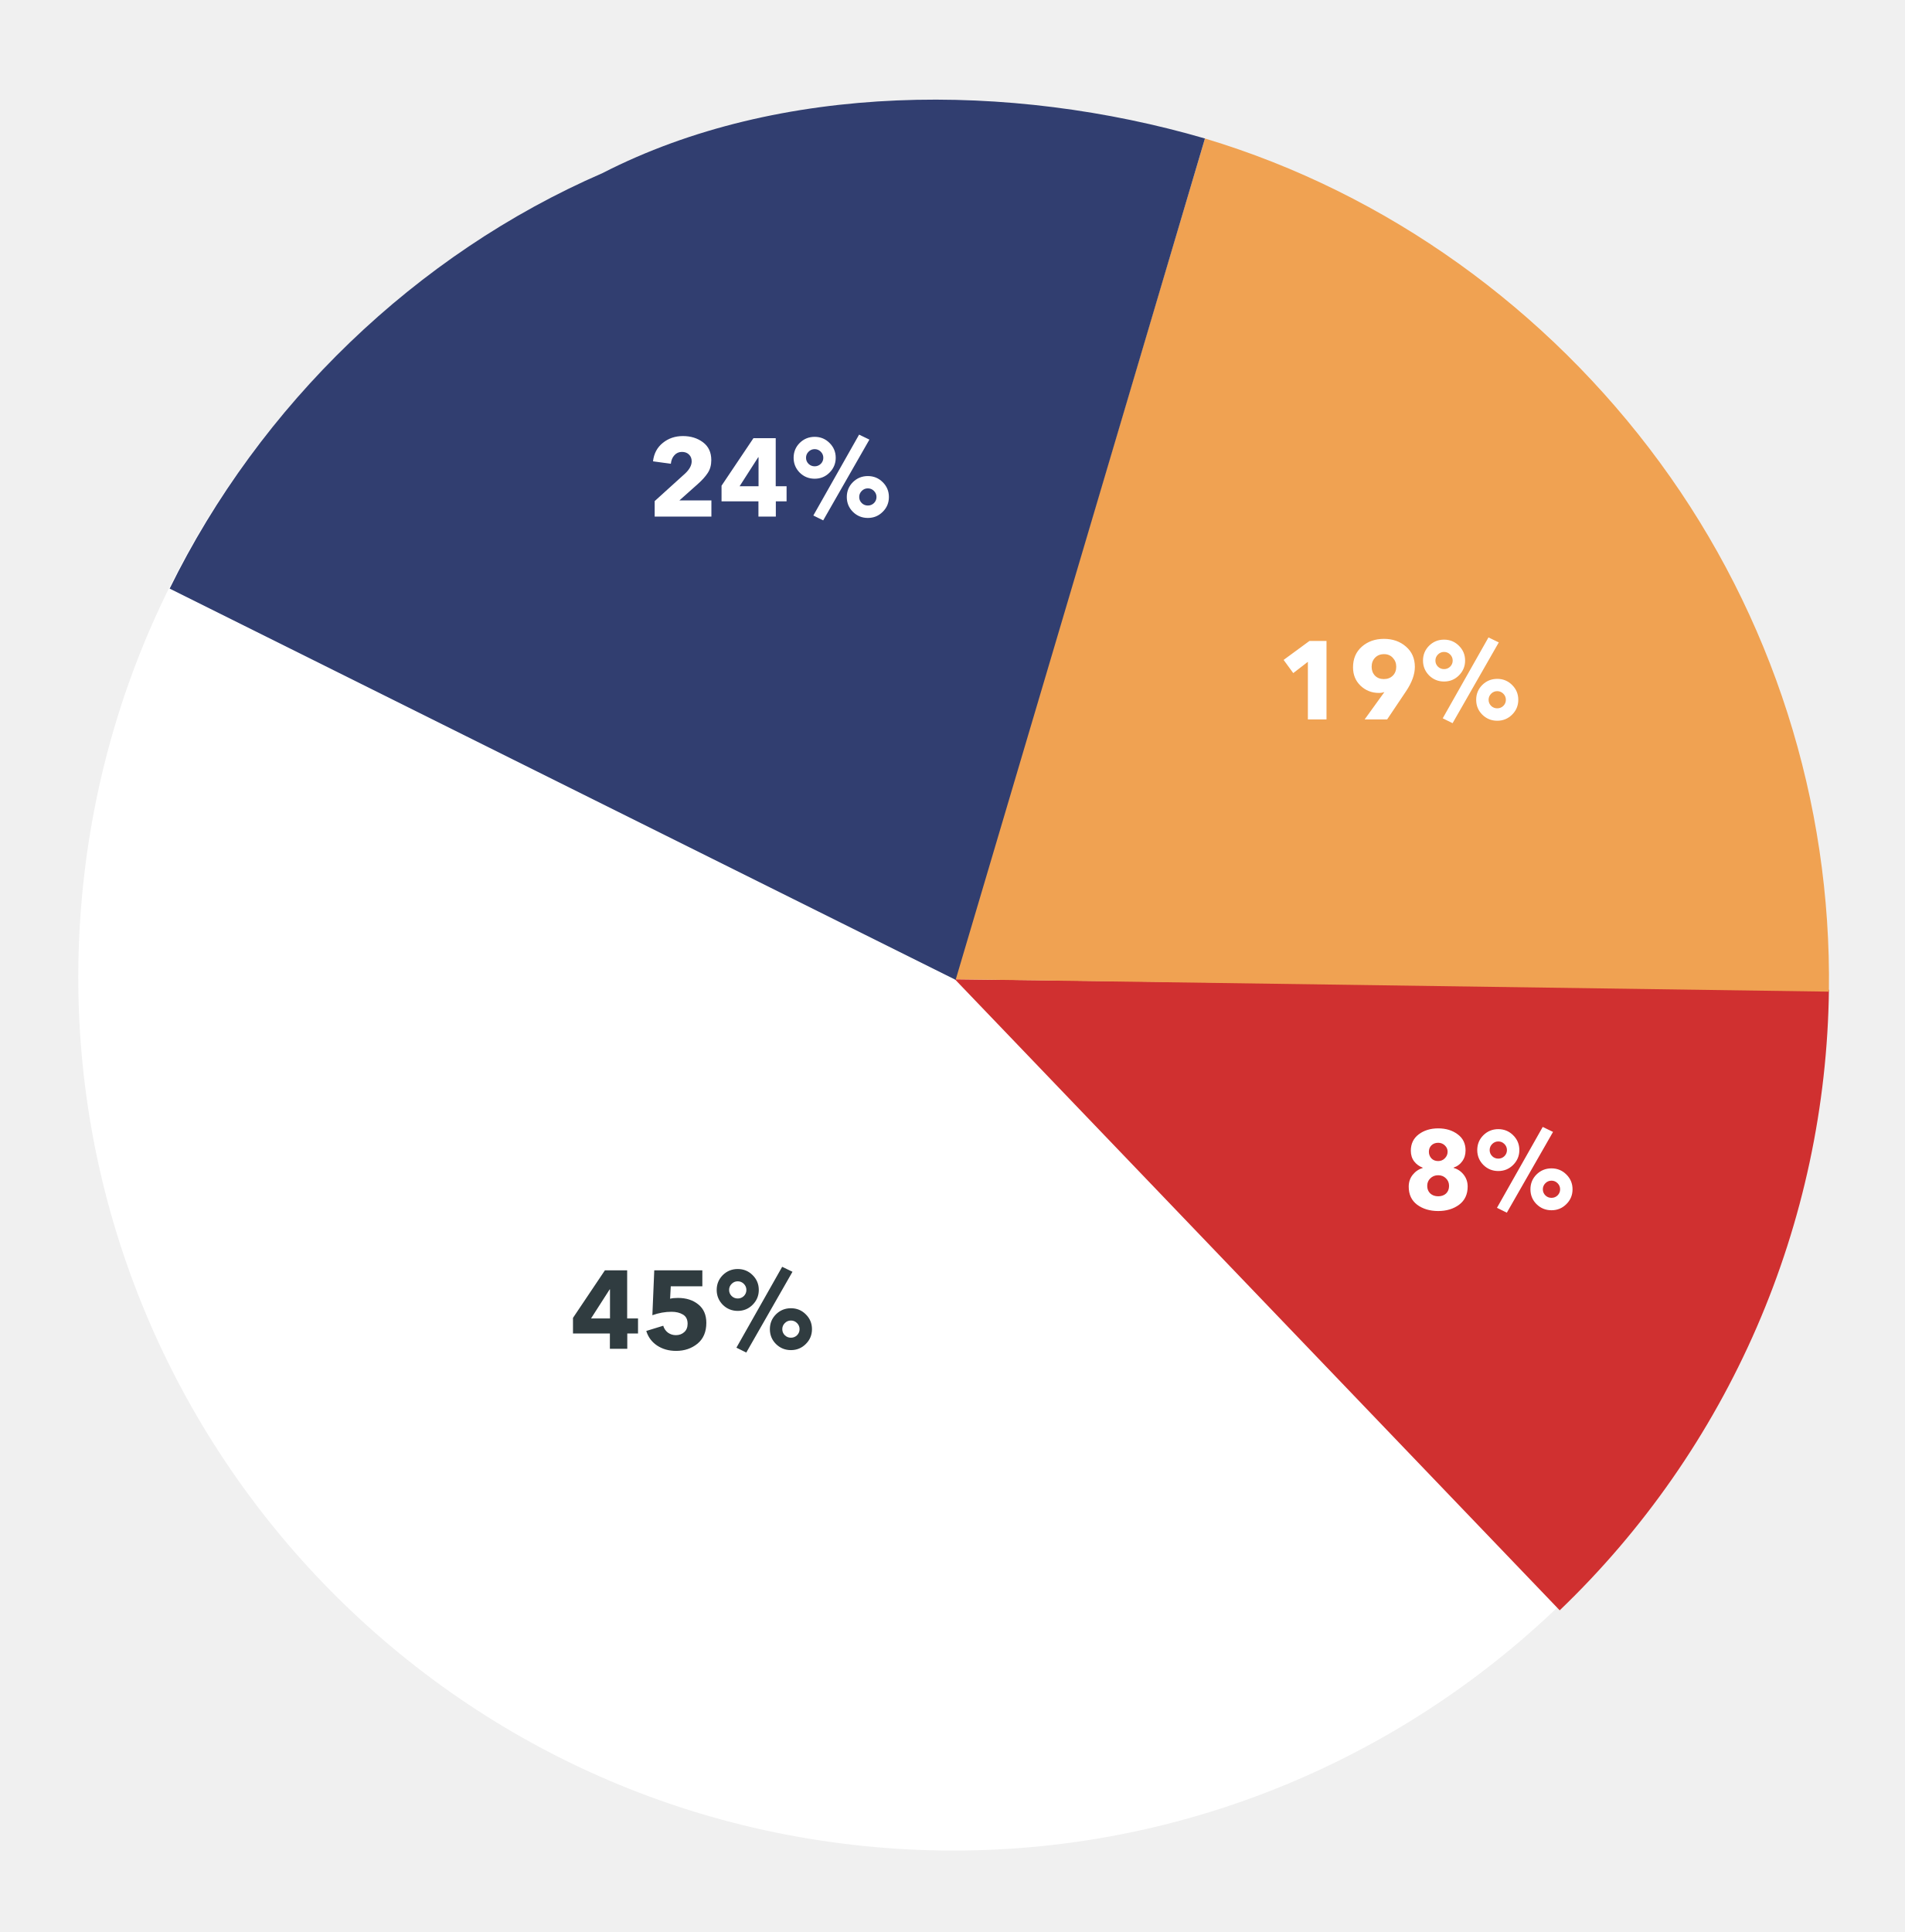
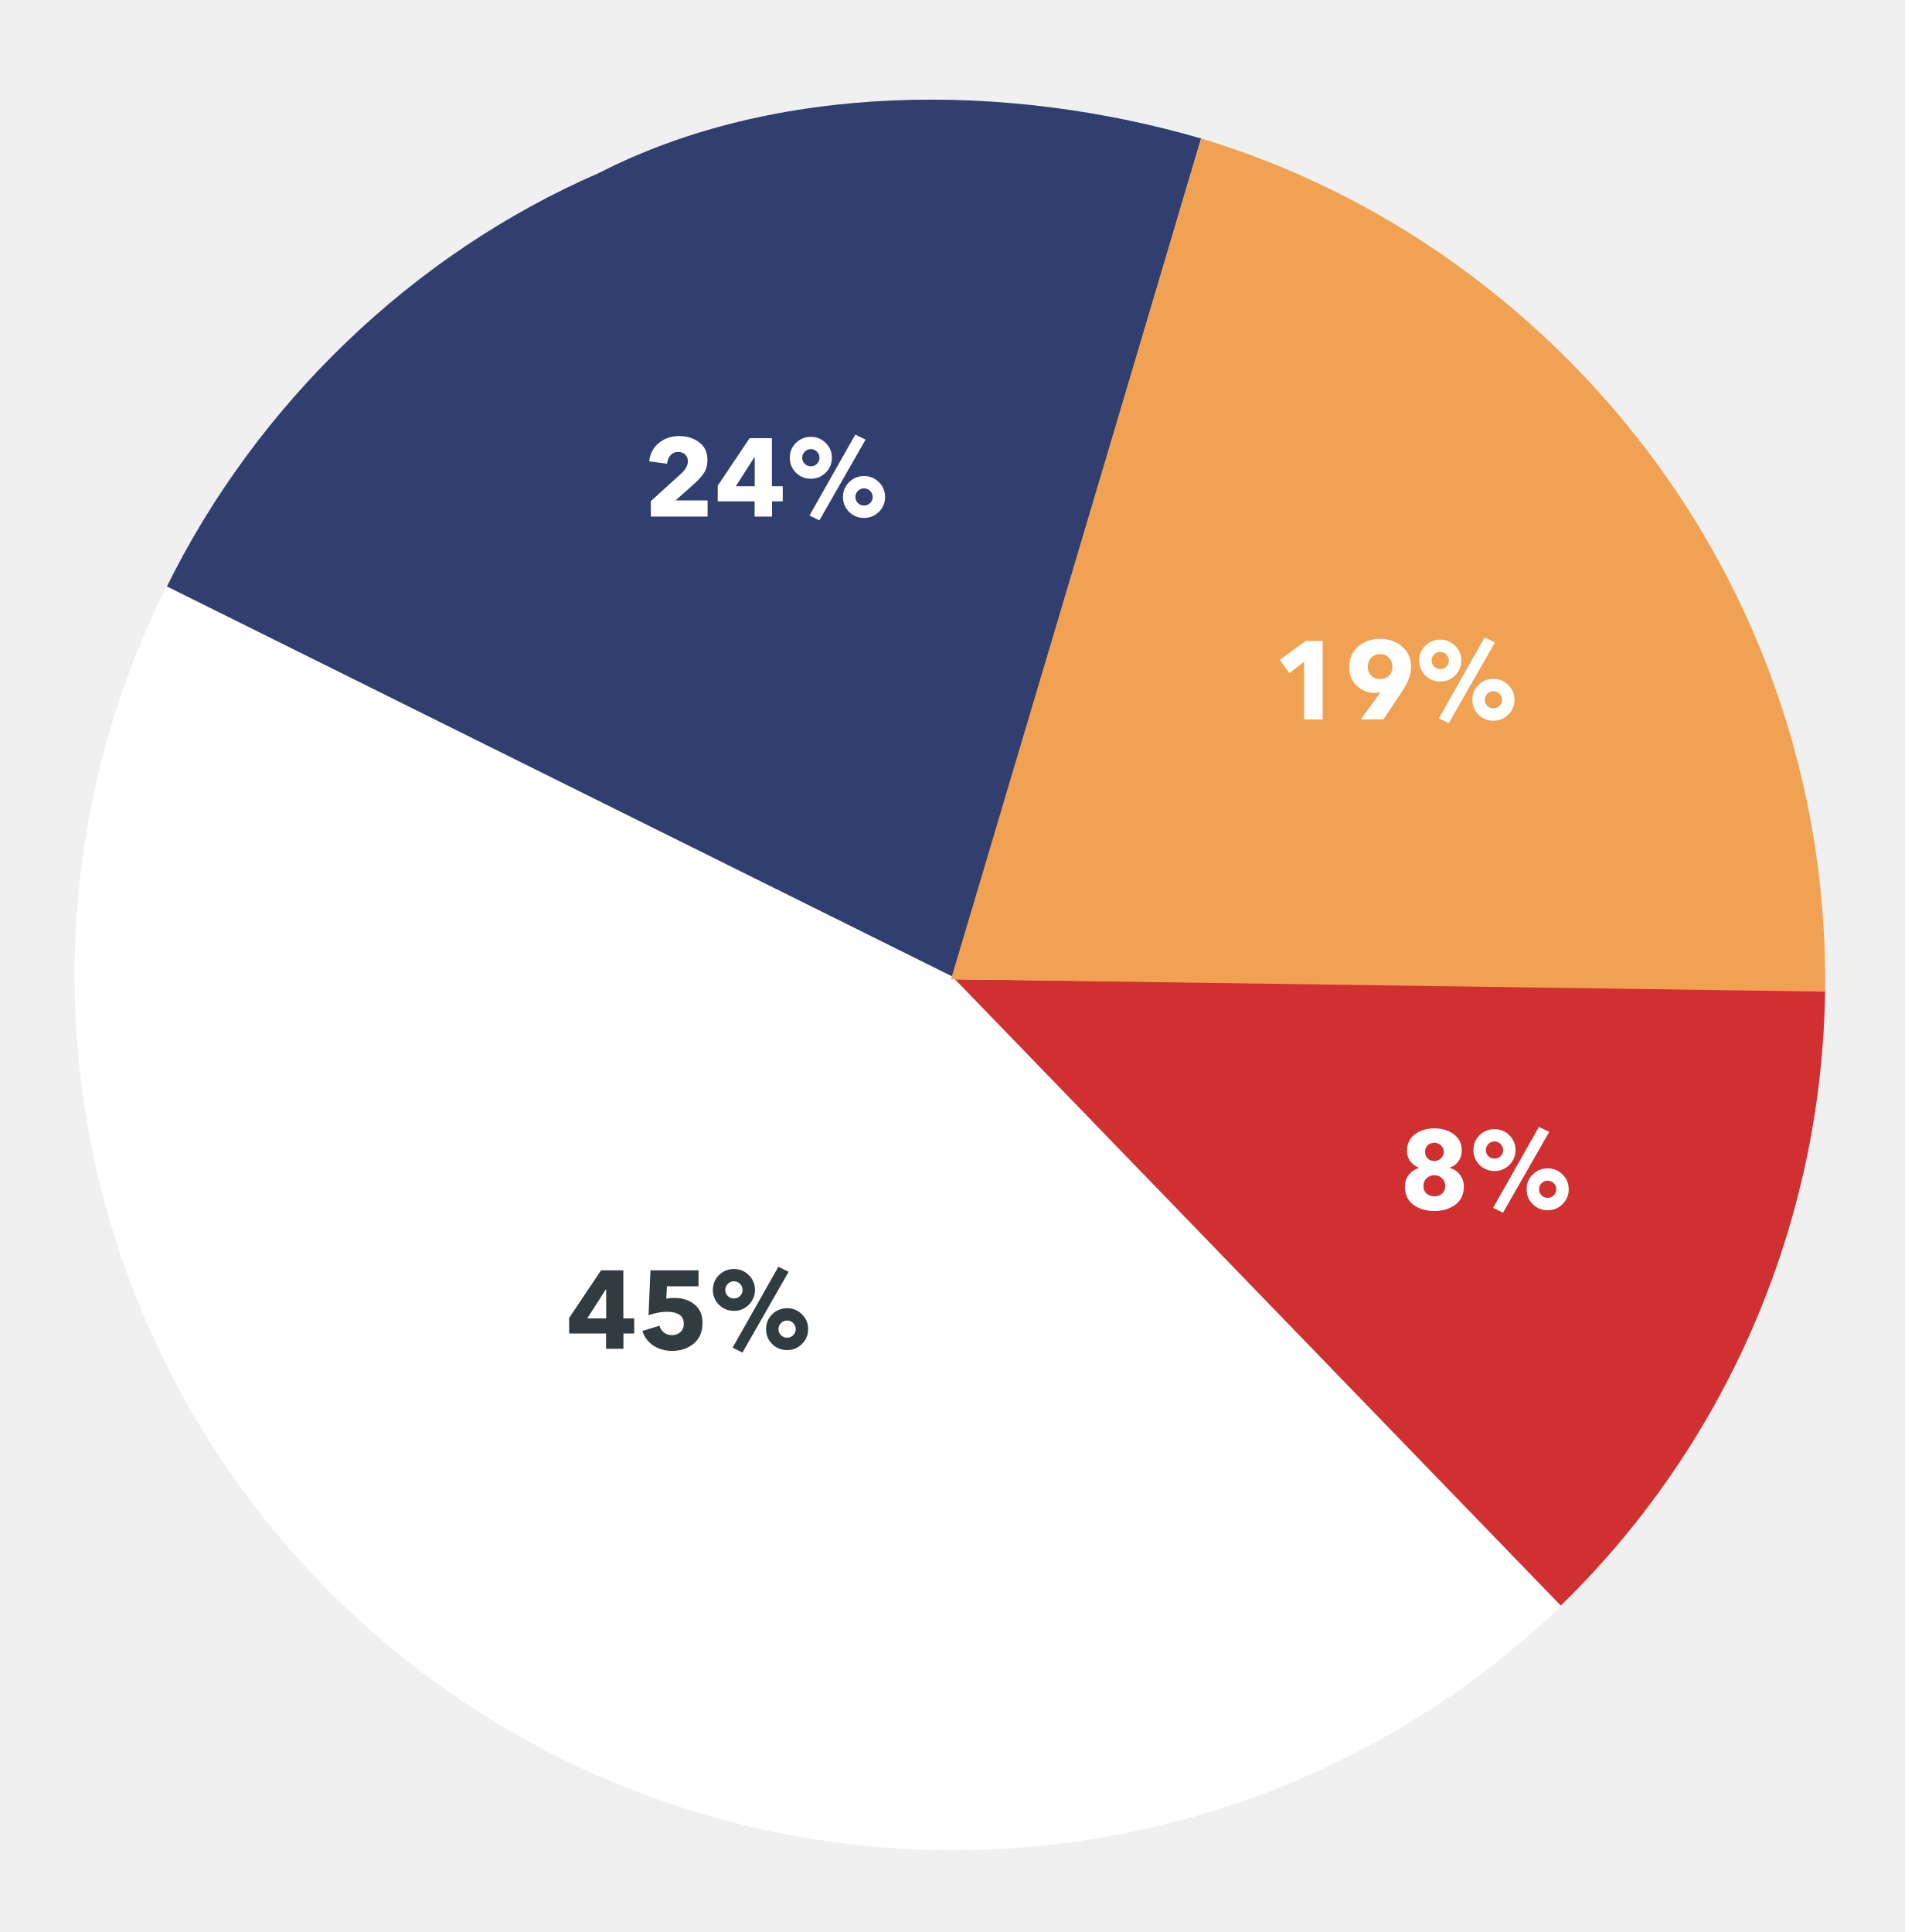
- <svg xmlns="http://www.w3.org/2000/svg" width="275" height="279" viewBox="0 0 275 279" fill="none" preserveAspectRatio="none">
-   <g>
-     <circle cx="137.544" cy="141" r="126.232" transform="rotate(-174.877 137.544 141)" fill="white" />
-     <path d="M102.731 74.604H94.539V72.364L98.955 68.364C99.574 67.778 99.883 67.196 99.883 66.62C99.883 66.215 99.755 65.89 99.499 65.644C99.243 65.388 98.902 65.26 98.475 65.26C98.038 65.26 97.675 65.42 97.387 65.74C97.099 66.05 96.929 66.46 96.875 66.972L94.299 66.62C94.427 65.5 94.897 64.615 95.707 63.964C96.518 63.303 97.489 62.972 98.619 62.972C99.75 62.972 100.715 63.271 101.515 63.868C102.315 64.466 102.715 65.324 102.715 66.444C102.715 67.17 102.545 67.788 102.203 68.3C101.873 68.812 101.382 69.356 100.731 69.932L98.107 72.268H102.731V74.604ZM113.587 72.396H112.035V74.604H109.523V72.396H104.195V70.14L108.803 63.276H112.019V70.22H113.587V72.396ZM109.539 70.22V66.028H109.491L106.803 70.22H109.539ZM127.467 69.628C128.064 70.215 128.363 70.93 128.363 71.772C128.363 72.615 128.064 73.33 127.467 73.916C126.88 74.503 126.166 74.796 125.323 74.796C124.48 74.796 123.76 74.503 123.163 73.916C122.576 73.33 122.283 72.615 122.283 71.772C122.283 70.93 122.576 70.215 123.163 69.628C123.76 69.042 124.48 68.748 125.323 68.748C126.166 68.748 126.88 69.042 127.467 69.628ZM126.203 72.652C126.448 72.407 126.571 72.114 126.571 71.772C126.571 71.431 126.448 71.138 126.203 70.892C125.958 70.647 125.664 70.524 125.323 70.524C124.982 70.524 124.688 70.647 124.443 70.892C124.198 71.138 124.075 71.431 124.075 71.772C124.075 72.114 124.198 72.407 124.443 72.652C124.688 72.887 124.982 73.004 125.323 73.004C125.664 73.004 125.958 72.887 126.203 72.652ZM120.683 66.108C120.683 66.94 120.384 67.655 119.787 68.252C119.2 68.839 118.486 69.132 117.643 69.132C116.8 69.132 116.08 68.839 115.483 68.252C114.896 67.655 114.603 66.94 114.603 66.108C114.603 65.266 114.896 64.551 115.483 63.964C116.08 63.378 116.8 63.084 117.643 63.084C118.486 63.084 119.2 63.378 119.787 63.964C120.384 64.551 120.683 65.266 120.683 66.108ZM118.523 66.988C118.768 66.743 118.891 66.45 118.891 66.108C118.891 65.767 118.768 65.474 118.523 65.228C118.278 64.983 117.984 64.86 117.643 64.86C117.302 64.86 117.008 64.983 116.763 65.228C116.518 65.474 116.395 65.767 116.395 66.108C116.395 66.45 116.518 66.743 116.763 66.988C117.008 67.223 117.302 67.34 117.643 67.34C117.984 67.34 118.278 67.223 118.523 66.988ZM125.547 63.484L118.875 75.148L117.451 74.444L124.059 62.764L125.547 63.484Z" fill="white" />
+ <svg xmlns="http://www.w3.org/2000/svg" width="275" height="279" viewBox="0 0 275 279" fill="none">
+   <g class="diagram-group">
+     <path d="M173.448 20C145.283 11.804 112.043 11.871 86.448 25C59.541 36.681 36.948 58.5 23.948 85L137.448 141.5L173.448 20Z" fill="#313E70" />
+     <path d="M102.179 74.604H93.987V72.364L98.403 68.364C99.022 67.778 99.331 67.196 99.331 66.62C99.331 66.215 99.203 65.89 98.947 65.644C98.691 65.388 98.35 65.26 97.923 65.26C97.486 65.26 97.123 65.42 96.835 65.74C96.547 66.05 96.377 66.46 96.323 66.972L93.747 66.62C93.875 65.5 94.345 64.615 95.155 63.964C95.966 63.303 96.937 62.972 98.067 62.972C99.198 62.972 100.163 63.271 100.963 63.868C101.763 64.466 102.163 65.324 102.163 66.444C102.163 67.17 101.993 67.788 101.651 68.3C101.321 68.812 100.83 69.356 100.179 69.932L97.555 72.268H102.179V74.604ZM113.035 72.396H111.483V74.604H108.971V72.396H103.643V70.14L108.251 63.276H111.467V70.22H113.035V72.396ZM108.987 70.22V66.028H108.939L106.251 70.22H108.987ZM126.915 69.628C127.512 70.215 127.811 70.93 127.811 71.772C127.811 72.615 127.512 73.33 126.915 73.916C126.328 74.503 125.614 74.796 124.771 74.796C123.928 74.796 123.208 74.503 122.611 73.916C122.024 73.33 121.731 72.615 121.731 71.772C121.731 70.93 122.024 70.215 122.611 69.628C123.208 69.042 123.928 68.748 124.771 68.748C125.614 68.748 126.328 69.042 126.915 69.628ZM125.651 72.652C125.896 72.407 126.019 72.114 126.019 71.772C126.019 71.431 125.896 71.138 125.651 70.892C125.406 70.647 125.112 70.524 124.771 70.524C124.43 70.524 124.136 70.647 123.891 70.892C123.646 71.138 123.523 71.431 123.523 71.772C123.523 72.114 123.646 72.407 123.891 72.652C124.136 72.887 124.43 73.004 124.771 73.004C125.112 73.004 125.406 72.887 125.651 72.652ZM120.131 66.108C120.131 66.94 119.832 67.655 119.235 68.252C118.648 68.839 117.934 69.132 117.091 69.132C116.248 69.132 115.528 68.839 114.931 68.252C114.344 67.655 114.051 66.94 114.051 66.108C114.051 65.266 114.344 64.551 114.931 63.964C115.528 63.378 116.248 63.084 117.091 63.084C117.934 63.084 118.648 63.378 119.235 63.964C119.832 64.551 120.131 65.266 120.131 66.108ZM117.971 66.988C118.216 66.743 118.339 66.45 118.339 66.108C118.339 65.767 118.216 65.474 117.971 65.228C117.726 64.983 117.432 64.86 117.091 64.86C116.75 64.86 116.456 64.983 116.211 65.228C115.966 65.474 115.843 65.767 115.843 66.108C115.843 66.45 115.966 66.743 116.211 66.988C116.456 67.223 116.75 67.34 117.091 67.34C117.432 67.34 117.726 67.223 117.971 66.988ZM124.995 63.484L118.323 75.148L116.899 74.444L123.507 62.764L124.995 63.484Z" fill="white" />
  </g>
-   <g>
-     <path d="M225.231 232.546C237.339 220.941 247.014 207.039 253.689 191.653C260.364 176.267 263.906 159.705 264.108 142.934L137.885 141.413L225.231 232.546Z" fill="#D03030" />
-     <path d="M211.94 171.348C211.94 172.479 211.529 173.354 210.708 173.972C209.887 174.58 208.879 174.884 207.684 174.884C206.479 174.884 205.465 174.58 204.644 173.972C203.833 173.364 203.428 172.495 203.428 171.364C203.428 170.703 203.62 170.132 204.004 169.652C204.388 169.172 204.873 168.842 205.46 168.66V168.628C204.948 168.436 204.532 168.132 204.212 167.716C203.892 167.29 203.732 166.778 203.732 166.18C203.732 165.178 204.111 164.388 204.868 163.812C205.636 163.236 206.575 162.948 207.684 162.948C208.793 162.948 209.727 163.231 210.484 163.796C211.252 164.351 211.636 165.13 211.636 166.132C211.636 166.74 211.476 167.263 211.156 167.7C210.847 168.138 210.431 168.442 209.908 168.612V168.66C210.495 168.82 210.98 169.146 211.364 169.636C211.748 170.127 211.94 170.698 211.94 171.348ZM208.644 167.268C208.911 167.002 209.044 166.687 209.044 166.324C209.044 165.962 208.911 165.658 208.644 165.412C208.377 165.156 208.057 165.028 207.684 165.028C207.289 165.028 206.964 165.151 206.708 165.396C206.463 165.642 206.34 165.951 206.34 166.324C206.34 166.698 206.463 167.018 206.708 167.284C206.953 167.54 207.279 167.668 207.684 167.668C208.068 167.668 208.388 167.535 208.644 167.268ZM209.252 171.252C209.252 170.815 209.103 170.452 208.804 170.164C208.505 169.866 208.132 169.716 207.684 169.716C207.225 169.716 206.847 169.866 206.548 170.164C206.249 170.452 206.1 170.815 206.1 171.252C206.1 171.7 206.244 172.063 206.532 172.34C206.831 172.618 207.215 172.756 207.684 172.756C208.153 172.756 208.532 172.623 208.82 172.356C209.108 172.079 209.252 171.711 209.252 171.252ZM226.188 169.604C226.785 170.191 227.084 170.906 227.084 171.748C227.084 172.591 226.785 173.306 226.188 173.892C225.601 174.479 224.887 174.772 224.044 174.772C223.201 174.772 222.481 174.479 221.884 173.892C221.297 173.306 221.004 172.591 221.004 171.748C221.004 170.906 221.297 170.191 221.884 169.604C222.481 169.018 223.201 168.724 224.044 168.724C224.887 168.724 225.601 169.018 226.188 169.604ZM224.924 172.628C225.169 172.383 225.292 172.09 225.292 171.748C225.292 171.407 225.169 171.114 224.924 170.868C224.679 170.623 224.385 170.5 224.044 170.5C223.703 170.5 223.409 170.623 223.164 170.868C222.919 171.114 222.796 171.407 222.796 171.748C222.796 172.09 222.919 172.383 223.164 172.628C223.409 172.863 223.703 172.98 224.044 172.98C224.385 172.98 224.679 172.863 224.924 172.628ZM219.404 166.084C219.404 166.916 219.105 167.631 218.508 168.228C217.921 168.815 217.207 169.108 216.364 169.108C215.521 169.108 214.801 168.815 214.204 168.228C213.617 167.631 213.324 166.916 213.324 166.084C213.324 165.242 213.617 164.527 214.204 163.94C214.801 163.354 215.521 163.06 216.364 163.06C217.207 163.06 217.921 163.354 218.508 163.94C219.105 164.527 219.404 165.242 219.404 166.084ZM217.244 166.964C217.489 166.719 217.612 166.426 217.612 166.084C217.612 165.743 217.489 165.45 217.244 165.204C216.999 164.959 216.705 164.836 216.364 164.836C216.023 164.836 215.729 164.959 215.484 165.204C215.239 165.45 215.116 165.743 215.116 166.084C215.116 166.426 215.239 166.719 215.484 166.964C215.729 167.199 216.023 167.316 216.364 167.316C216.705 167.316 216.999 167.199 217.244 166.964ZM224.268 163.46L217.596 175.124L216.172 174.42L222.78 162.74L224.268 163.46Z" fill="white" />
+   <g class="diagram-group">
+     <path d="M224.679 232.546C236.787 220.941 246.462 207.039 253.137 191.653C259.812 176.267 263.354 159.705 263.556 142.934L137.333 141.412L224.679 232.546Z" fill="#D03030" />
+     <path d="M211.388 171.348C211.388 172.479 210.977 173.354 210.156 173.972C209.335 174.58 208.327 174.884 207.132 174.884C205.927 174.884 204.913 174.58 204.092 173.972C203.281 173.364 202.876 172.495 202.876 171.364C202.876 170.703 203.068 170.132 203.452 169.652C203.836 169.172 204.321 168.842 204.908 168.66V168.628C204.396 168.436 203.98 168.132 203.66 167.716C203.34 167.29 203.18 166.778 203.18 166.18C203.18 165.178 203.559 164.388 204.316 163.812C205.084 163.236 206.023 162.948 207.132 162.948C208.241 162.948 209.175 163.231 209.932 163.796C210.7 164.351 211.084 165.13 211.084 166.132C211.084 166.74 210.924 167.263 210.604 167.7C210.295 168.138 209.879 168.442 209.356 168.612V168.66C209.943 168.82 210.428 169.146 210.812 169.636C211.196 170.127 211.388 170.698 211.388 171.348ZM208.092 167.268C208.359 167.002 208.492 166.687 208.492 166.324C208.492 165.962 208.359 165.658 208.092 165.412C207.825 165.156 207.505 165.028 207.132 165.028C206.737 165.028 206.412 165.151 206.156 165.396C205.911 165.642 205.788 165.951 205.788 166.324C205.788 166.698 205.911 167.018 206.156 167.284C206.401 167.54 206.727 167.668 207.132 167.668C207.516 167.668 207.836 167.535 208.092 167.268ZM208.7 171.252C208.7 170.815 208.551 170.452 208.252 170.164C207.953 169.866 207.58 169.716 207.132 169.716C206.673 169.716 206.295 169.866 205.996 170.164C205.697 170.452 205.548 170.815 205.548 171.252C205.548 171.7 205.692 172.063 205.98 172.34C206.279 172.618 206.663 172.756 207.132 172.756C207.601 172.756 207.98 172.623 208.268 172.356C208.556 172.079 208.7 171.711 208.7 171.252ZM225.636 169.604C226.233 170.191 226.532 170.906 226.532 171.748C226.532 172.591 226.233 173.306 225.636 173.892C225.049 174.479 224.335 174.772 223.492 174.772C222.649 174.772 221.929 174.479 221.332 173.892C220.745 173.306 220.452 172.591 220.452 171.748C220.452 170.906 220.745 170.191 221.332 169.604C221.929 169.018 222.649 168.724 223.492 168.724C224.335 168.724 225.049 169.018 225.636 169.604ZM224.372 172.628C224.617 172.383 224.74 172.09 224.74 171.748C224.74 171.407 224.617 171.114 224.372 170.868C224.127 170.623 223.833 170.5 223.492 170.5C223.151 170.5 222.857 170.623 222.612 170.868C222.367 171.114 222.244 171.407 222.244 171.748C222.244 172.09 222.367 172.383 222.612 172.628C222.857 172.863 223.151 172.98 223.492 172.98C223.833 172.98 224.127 172.863 224.372 172.628ZM218.852 166.084C218.852 166.916 218.553 167.631 217.956 168.228C217.369 168.815 216.655 169.108 215.812 169.108C214.969 169.108 214.249 168.815 213.652 168.228C213.065 167.631 212.772 166.916 212.772 166.084C212.772 165.242 213.065 164.527 213.652 163.94C214.249 163.354 214.969 163.06 215.812 163.06C216.655 163.06 217.369 163.354 217.956 163.94C218.553 164.527 218.852 165.242 218.852 166.084ZM216.692 166.964C216.937 166.719 217.06 166.426 217.06 166.084C217.06 165.743 216.937 165.45 216.692 165.204C216.447 164.959 216.153 164.836 215.812 164.836C215.471 164.836 215.177 164.959 214.932 165.204C214.687 165.45 214.564 165.743 214.564 166.084C214.564 166.426 214.687 166.719 214.932 166.964C215.177 167.199 215.471 167.316 215.812 167.316C216.153 167.316 216.447 167.199 216.692 166.964ZM223.716 163.46L217.044 175.124L215.62 174.42L222.228 162.74L223.716 163.46Z" fill="white" />
  </g>
-   <g>
- 
- </g>
-   <path d="M264.105 143.204C264.494 115.749 255.922 88.916 239.686 66.772C223.45 44.629 200.301 27.885 174 20L137.885 141.413L264.105 143.204Z" fill="#F0A252" />
-   <path d="M174 20C145.835 11.804 112.595 11.871 87 25C60.093 36.681 37.5 58.5 24.5 85L138 141.5L174 20Z" fill="#313E70" />
-   <path d="M102.731 74.604H94.539V72.364L98.955 68.364C99.574 67.778 99.883 67.196 99.883 66.62C99.883 66.215 99.755 65.89 99.499 65.644C99.243 65.388 98.902 65.26 98.475 65.26C98.038 65.26 97.675 65.42 97.387 65.74C97.099 66.05 96.929 66.46 96.875 66.972L94.299 66.62C94.427 65.5 94.897 64.615 95.707 63.964C96.518 63.303 97.489 62.972 98.619 62.972C99.75 62.972 100.715 63.271 101.515 63.868C102.315 64.466 102.715 65.324 102.715 66.444C102.715 67.17 102.545 67.788 102.203 68.3C101.873 68.812 101.382 69.356 100.731 69.932L98.107 72.268H102.731V74.604ZM113.587 72.396H112.035V74.604H109.523V72.396H104.195V70.14L108.803 63.276H112.019V70.22H113.587V72.396ZM109.539 70.22V66.028H109.491L106.803 70.22H109.539ZM127.467 69.628C128.064 70.215 128.363 70.93 128.363 71.772C128.363 72.615 128.064 73.33 127.467 73.916C126.88 74.503 126.166 74.796 125.323 74.796C124.48 74.796 123.76 74.503 123.163 73.916C122.576 73.33 122.283 72.615 122.283 71.772C122.283 70.93 122.576 70.215 123.163 69.628C123.76 69.042 124.48 68.748 125.323 68.748C126.166 68.748 126.88 69.042 127.467 69.628ZM126.203 72.652C126.448 72.407 126.571 72.114 126.571 71.772C126.571 71.431 126.448 71.138 126.203 70.892C125.958 70.647 125.664 70.524 125.323 70.524C124.982 70.524 124.688 70.647 124.443 70.892C124.198 71.138 124.075 71.431 124.075 71.772C124.075 72.114 124.198 72.407 124.443 72.652C124.688 72.887 124.982 73.004 125.323 73.004C125.664 73.004 125.958 72.887 126.203 72.652ZM120.683 66.108C120.683 66.94 120.384 67.655 119.787 68.252C119.2 68.839 118.486 69.132 117.643 69.132C116.8 69.132 116.08 68.839 115.483 68.252C114.896 67.655 114.603 66.94 114.603 66.108C114.603 65.266 114.896 64.551 115.483 63.964C116.08 63.378 116.8 63.084 117.643 63.084C118.486 63.084 119.2 63.378 119.787 63.964C120.384 64.551 120.683 65.266 120.683 66.108ZM118.523 66.988C118.768 66.743 118.891 66.45 118.891 66.108C118.891 65.767 118.768 65.474 118.523 65.228C118.278 64.983 117.984 64.86 117.643 64.86C117.302 64.86 117.008 64.983 116.763 65.228C116.518 65.474 116.395 65.767 116.395 66.108C116.395 66.45 116.518 66.743 116.763 66.988C117.008 67.223 117.302 67.34 117.643 67.34C117.984 67.34 118.278 67.223 118.523 66.988ZM125.547 63.484L118.875 75.148L117.451 74.444L124.059 62.764L125.547 63.484Z" fill="white" />
-   <path d="M92.135 192.57H90.583V194.778H88.071V192.57H82.743V190.314L87.351 183.45H90.567V190.394H92.135V192.57ZM88.087 190.394V186.202H88.039L85.351 190.394H88.087ZM101.999 191.034C101.999 192.335 101.572 193.338 100.719 194.042C99.865 194.735 98.836 195.082 97.631 195.082C96.585 195.082 95.673 194.826 94.895 194.314C94.116 193.791 93.593 193.087 93.327 192.202L95.775 191.45C95.892 191.855 96.116 192.186 96.447 192.442C96.788 192.687 97.172 192.81 97.599 192.81C98.079 192.81 98.479 192.666 98.799 192.378C99.129 192.09 99.295 191.684 99.295 191.162C99.295 190.543 99.071 190.1 98.623 189.834C98.175 189.567 97.625 189.434 96.975 189.434C96.047 189.434 95.124 189.599 94.207 189.93L94.479 183.45H101.423V185.754H96.863L96.767 187.546C97.076 187.471 97.455 187.434 97.903 187.434C99.097 187.434 100.079 187.748 100.847 188.378C101.615 188.996 101.999 189.882 101.999 191.034ZM116.359 189.802C116.956 190.388 117.255 191.103 117.255 191.946C117.255 192.788 116.956 193.503 116.359 194.09C115.772 194.676 115.057 194.97 114.215 194.97C113.372 194.97 112.652 194.676 112.055 194.09C111.468 193.503 111.175 192.788 111.175 191.946C111.175 191.103 111.468 190.388 112.055 189.802C112.652 189.215 113.372 188.922 114.215 188.922C115.057 188.922 115.772 189.215 116.359 189.802ZM115.095 192.826C115.34 192.58 115.463 192.287 115.463 191.946C115.463 191.604 115.34 191.311 115.095 191.066C114.849 190.82 114.556 190.698 114.215 190.698C113.873 190.698 113.58 190.82 113.335 191.066C113.089 191.311 112.967 191.604 112.967 191.946C112.967 192.287 113.089 192.58 113.335 192.826C113.58 193.06 113.873 193.178 114.215 193.178C114.556 193.178 114.849 193.06 115.095 192.826ZM109.575 186.282C109.575 187.114 109.276 187.828 108.679 188.426C108.092 189.012 107.377 189.306 106.535 189.306C105.692 189.306 104.972 189.012 104.375 188.426C103.788 187.828 103.495 187.114 103.495 186.282C103.495 185.439 103.788 184.724 104.375 184.138C104.972 183.551 105.692 183.258 106.535 183.258C107.377 183.258 108.092 183.551 108.679 184.138C109.276 184.724 109.575 185.439 109.575 186.282ZM107.415 187.162C107.66 186.916 107.783 186.623 107.783 186.282C107.783 185.94 107.66 185.647 107.415 185.402C107.169 185.156 106.876 185.034 106.535 185.034C106.193 185.034 105.9 185.156 105.655 185.402C105.409 185.647 105.287 185.94 105.287 186.282C105.287 186.623 105.409 186.916 105.655 187.162C105.9 187.396 106.193 187.514 106.535 187.514C106.876 187.514 107.169 187.396 107.415 187.162ZM114.439 183.658L107.767 195.322L106.343 194.618L112.951 182.938L114.439 183.658Z" fill="#303C40" />
-   <path d="M191.555 103.89H188.867V95.57L186.755 97.202L185.363 95.298L189.091 92.562H191.555V103.89ZM204.314 96.306C204.314 97.384 203.893 98.552 203.05 99.81L200.314 103.89H197.066L199.882 99.986L199.914 99.938C199.68 100.024 199.413 100.066 199.114 100.066C198.09 100.066 197.21 99.72 196.474 99.026C195.749 98.333 195.386 97.448 195.386 96.37C195.386 95.122 195.813 94.125 196.666 93.378C197.52 92.632 198.581 92.258 199.85 92.258C201.12 92.258 202.181 92.632 203.034 93.378C203.888 94.114 204.314 95.09 204.314 96.306ZM201.626 96.274C201.626 95.773 201.461 95.346 201.13 94.994C200.81 94.642 200.389 94.466 199.866 94.466C199.333 94.466 198.901 94.637 198.57 94.978C198.24 95.32 198.074 95.757 198.074 96.29C198.074 96.802 198.234 97.229 198.554 97.57C198.885 97.901 199.312 98.066 199.834 98.066C200.368 98.066 200.8 97.901 201.13 97.57C201.461 97.24 201.626 96.808 201.626 96.274ZM218.354 98.914C218.951 99.501 219.25 100.216 219.25 101.058C219.25 101.901 218.951 102.616 218.354 103.202C217.767 103.789 217.053 104.082 216.21 104.082C215.367 104.082 214.647 103.789 214.05 103.202C213.463 102.616 213.17 101.901 213.17 101.058C213.17 100.216 213.463 99.501 214.05 98.914C214.647 98.328 215.367 98.034 216.21 98.034C217.053 98.034 217.767 98.328 218.354 98.914ZM217.09 101.938C217.335 101.693 217.458 101.4 217.458 101.058C217.458 100.717 217.335 100.424 217.09 100.178C216.845 99.933 216.551 99.81 216.21 99.81C215.869 99.81 215.575 99.933 215.33 100.178C215.085 100.424 214.962 100.717 214.962 101.058C214.962 101.4 215.085 101.693 215.33 101.938C215.575 102.173 215.869 102.29 216.21 102.29C216.551 102.29 216.845 102.173 217.09 101.938ZM211.57 95.394C211.57 96.226 211.271 96.941 210.674 97.538C210.087 98.125 209.373 98.418 208.53 98.418C207.687 98.418 206.967 98.125 206.37 97.538C205.783 96.941 205.49 96.226 205.49 95.394C205.49 94.552 205.783 93.837 206.37 93.25C206.967 92.664 207.687 92.37 208.53 92.37C209.373 92.37 210.087 92.664 210.674 93.25C211.271 93.837 211.57 94.552 211.57 95.394ZM209.41 96.274C209.655 96.029 209.778 95.736 209.778 95.394C209.778 95.053 209.655 94.76 209.41 94.514C209.165 94.269 208.871 94.146 208.53 94.146C208.189 94.146 207.895 94.269 207.65 94.514C207.405 94.76 207.282 95.053 207.282 95.394C207.282 95.736 207.405 96.029 207.65 96.274C207.895 96.509 208.189 96.626 208.53 96.626C208.871 96.626 209.165 96.509 209.41 96.274ZM216.434 92.77L209.762 104.434L208.338 103.73L214.946 92.05L216.434 92.77Z" fill="white" />
+   <g class="diagram-group">
+     <path d="M24.053 84.663C10.736 111.281 7.295 141.736 14.336 170.651C21.378 199.565 38.449 225.081 62.537 242.695C86.624 260.308 116.18 268.886 145.986 266.915C175.792 264.944 203.933 252.55 225.441 231.921L137.492 141L24.053 84.663Z" fill="white" />
+     <path d="M91.583 192.569H90.031V194.777H87.519V192.569H82.191V190.313L86.799 183.449H90.015V190.393H91.583V192.569ZM87.535 190.393V186.201H87.487L84.799 190.393H87.535ZM101.447 191.033C101.447 192.335 101.02 193.337 100.167 194.041C99.314 194.735 98.284 195.081 97.079 195.081C96.034 195.081 95.122 194.825 94.343 194.313C93.564 193.791 93.042 193.087 92.775 192.201L95.223 191.449C95.34 191.855 95.564 192.185 95.895 192.441C96.236 192.687 96.62 192.809 97.047 192.809C97.527 192.809 97.927 192.665 98.247 192.377C98.578 192.089 98.743 191.684 98.743 191.161C98.743 190.543 98.519 190.1 98.071 189.833C97.623 189.567 97.074 189.433 96.423 189.433C95.495 189.433 94.572 189.599 93.655 189.929L93.927 183.449H100.871V185.753H96.311L96.215 187.545C96.524 187.471 96.903 187.433 97.351 187.433C98.546 187.433 99.527 187.748 100.295 188.377C101.063 188.996 101.447 189.881 101.447 191.033ZM115.807 189.801C116.404 190.388 116.703 191.103 116.703 191.945C116.703 192.788 116.404 193.503 115.807 194.089C115.22 194.676 114.505 194.969 113.663 194.969C112.82 194.969 112.1 194.676 111.503 194.089C110.916 193.503 110.623 192.788 110.623 191.945C110.623 191.103 110.916 190.388 111.503 189.801C112.1 189.215 112.82 188.921 113.663 188.921C114.505 188.921 115.22 189.215 115.807 189.801ZM114.543 192.825C114.788 192.58 114.911 192.287 114.911 191.945C114.911 191.604 114.788 191.311 114.543 191.065C114.297 190.82 114.004 190.697 113.663 190.697C113.321 190.697 113.028 190.82 112.783 191.065C112.537 191.311 112.415 191.604 112.415 191.945C112.415 192.287 112.537 192.58 112.783 192.825C113.028 193.06 113.321 193.177 113.663 193.177C114.004 193.177 114.297 193.06 114.543 192.825ZM109.023 186.281C109.023 187.113 108.724 187.828 108.127 188.425C107.54 189.012 106.825 189.305 105.983 189.305C105.14 189.305 104.42 189.012 103.823 188.425C103.236 187.828 102.943 187.113 102.943 186.281C102.943 185.439 103.236 184.724 103.823 184.137C104.42 183.551 105.14 183.257 105.983 183.257C106.825 183.257 107.54 183.551 108.127 184.137C108.724 184.724 109.023 185.439 109.023 186.281ZM106.863 187.161C107.108 186.916 107.231 186.623 107.231 186.281C107.231 185.94 107.108 185.647 106.863 185.401C106.617 185.156 106.324 185.033 105.983 185.033C105.641 185.033 105.348 185.156 105.103 185.401C104.857 185.647 104.735 185.94 104.735 186.281C104.735 186.623 104.857 186.916 105.103 187.161C105.348 187.396 105.641 187.513 105.983 187.513C106.324 187.513 106.617 187.396 106.863 187.161ZM113.887 183.657L107.215 195.321L105.791 194.617L112.399 182.937L113.887 183.657Z" fill="#303C40" />
+   </g>
+   <g class="diagram-group">
+     <path d="M263.553 143.204C263.943 115.749 255.37 88.916 239.134 66.772C222.899 44.629 199.749 27.885 173.448 20L137.333 141.412L263.553 143.204Z" fill="#F0A252" />
+     <path d="M191.003 103.89H188.315V95.57L186.203 97.202L184.811 95.298L188.539 92.562H191.003V103.89ZM203.763 96.306C203.763 97.384 203.341 98.552 202.499 99.81L199.763 103.89H196.515L199.331 99.986L199.363 99.938C199.128 100.024 198.861 100.066 198.563 100.066C197.539 100.066 196.659 99.72 195.923 99.026C195.197 98.333 194.835 97.448 194.835 96.37C194.835 95.122 195.261 94.125 196.115 93.378C196.968 92.632 198.029 92.258 199.299 92.258C200.568 92.258 201.629 92.632 202.483 93.378C203.336 94.114 203.763 95.09 203.763 96.306ZM201.075 96.274C201.075 95.773 200.909 95.346 200.579 94.994C200.259 94.642 199.837 94.466 199.315 94.466C198.781 94.466 198.349 94.637 198.019 94.978C197.688 95.32 197.523 95.757 197.523 96.29C197.523 96.802 197.683 97.229 198.003 97.57C198.333 97.901 198.76 98.066 199.283 98.066C199.816 98.066 200.248 97.901 200.579 97.57C200.909 97.24 201.075 96.808 201.075 96.274ZM217.802 98.914C218.4 99.501 218.698 100.216 218.698 101.058C218.698 101.901 218.4 102.616 217.802 103.202C217.216 103.789 216.501 104.082 215.658 104.082C214.816 104.082 214.096 103.789 213.498 103.202C212.912 102.616 212.618 101.901 212.618 101.058C212.618 100.216 212.912 99.501 213.498 98.914C214.096 98.328 214.816 98.034 215.658 98.034C216.501 98.034 217.216 98.328 217.802 98.914ZM216.538 101.938C216.784 101.693 216.906 101.4 216.906 101.058C216.906 100.717 216.784 100.424 216.538 100.178C216.293 99.933 216 99.81 215.658 99.81C215.317 99.81 215.024 99.933 214.778 100.178C214.533 100.424 214.41 100.717 214.41 101.058C214.41 101.4 214.533 101.693 214.778 101.938C215.024 102.173 215.317 102.29 215.658 102.29C216 102.29 216.293 102.173 216.538 101.938ZM211.018 95.394C211.018 96.226 210.72 96.941 210.122 97.538C209.536 98.125 208.821 98.418 207.978 98.418C207.136 98.418 206.416 98.125 205.818 97.538C205.232 96.941 204.938 96.226 204.938 95.394C204.938 94.552 205.232 93.837 205.818 93.25C206.416 92.664 207.136 92.37 207.978 92.37C208.821 92.37 209.536 92.664 210.122 93.25C210.72 93.837 211.018 94.552 211.018 95.394ZM208.858 96.274C209.104 96.029 209.226 95.736 209.226 95.394C209.226 95.053 209.104 94.76 208.858 94.514C208.613 94.269 208.32 94.146 207.978 94.146C207.637 94.146 207.344 94.269 207.098 94.514C206.853 94.76 206.73 95.053 206.73 95.394C206.73 95.736 206.853 96.029 207.098 96.274C207.344 96.509 207.637 96.626 207.978 96.626C208.32 96.626 208.613 96.509 208.858 96.274ZM215.882 92.77L209.21 104.434L207.786 103.73L214.394 92.05L215.882 92.77Z" fill="white" />
+   </g>
</svg>
